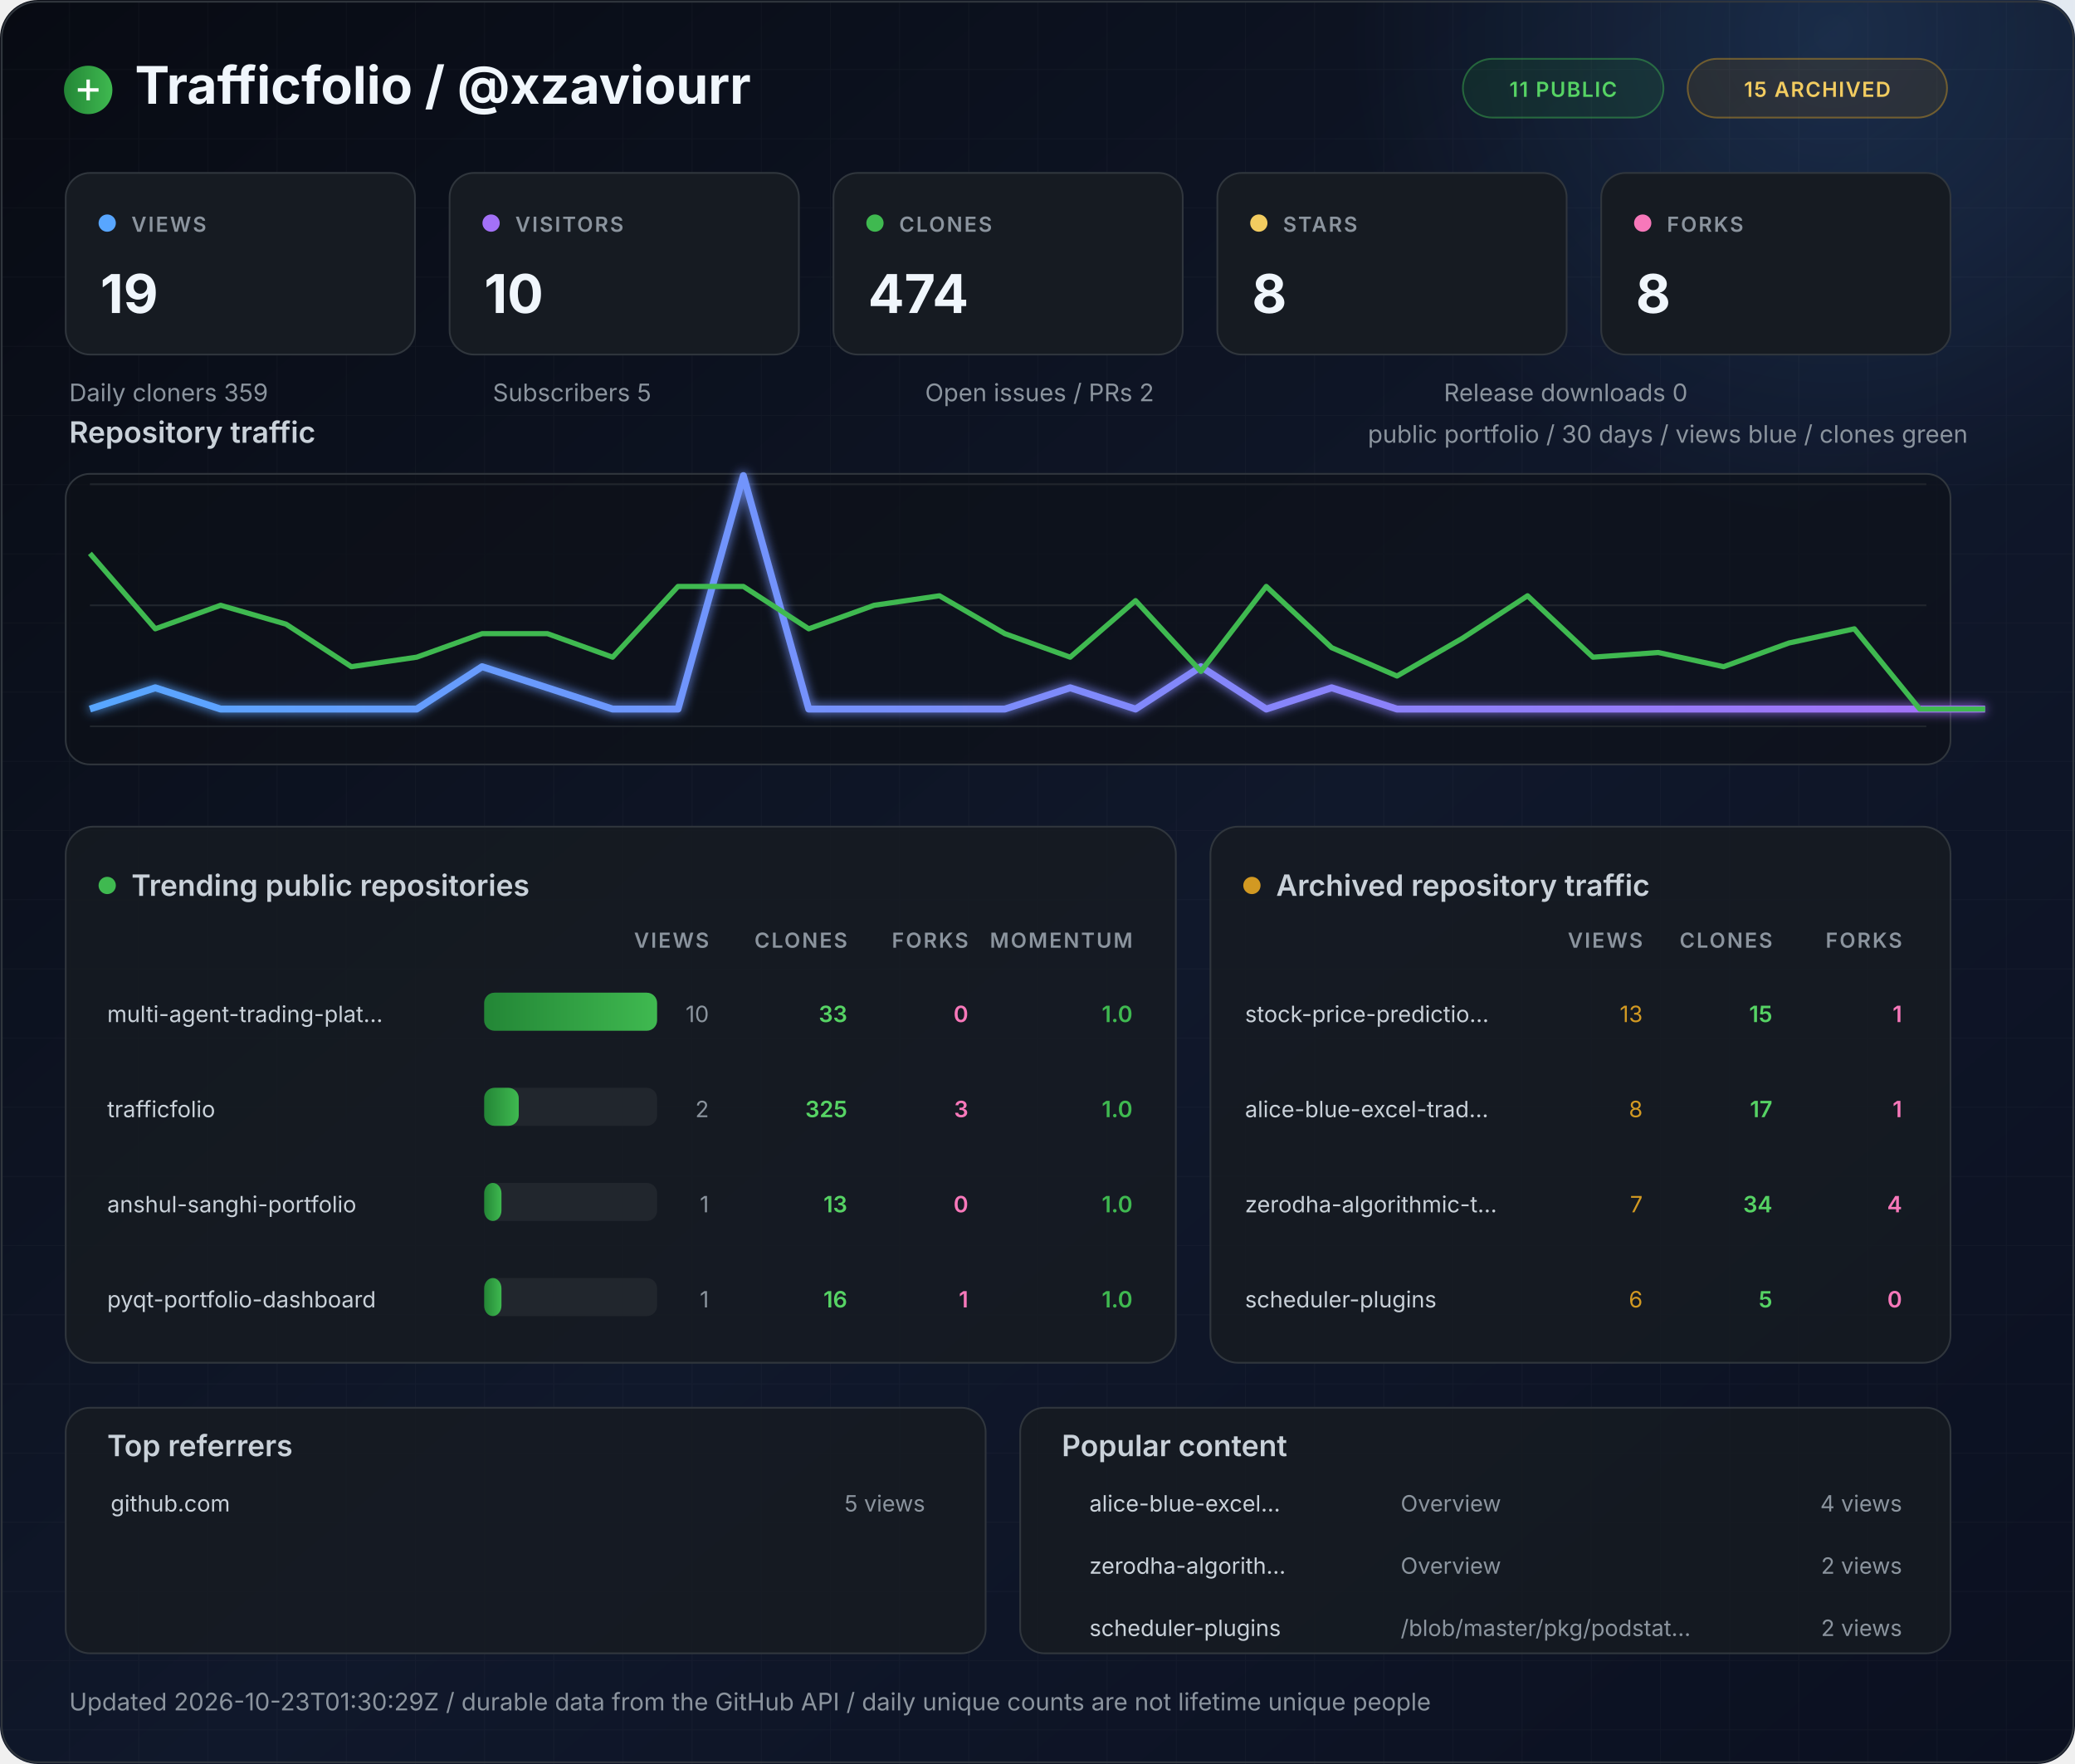
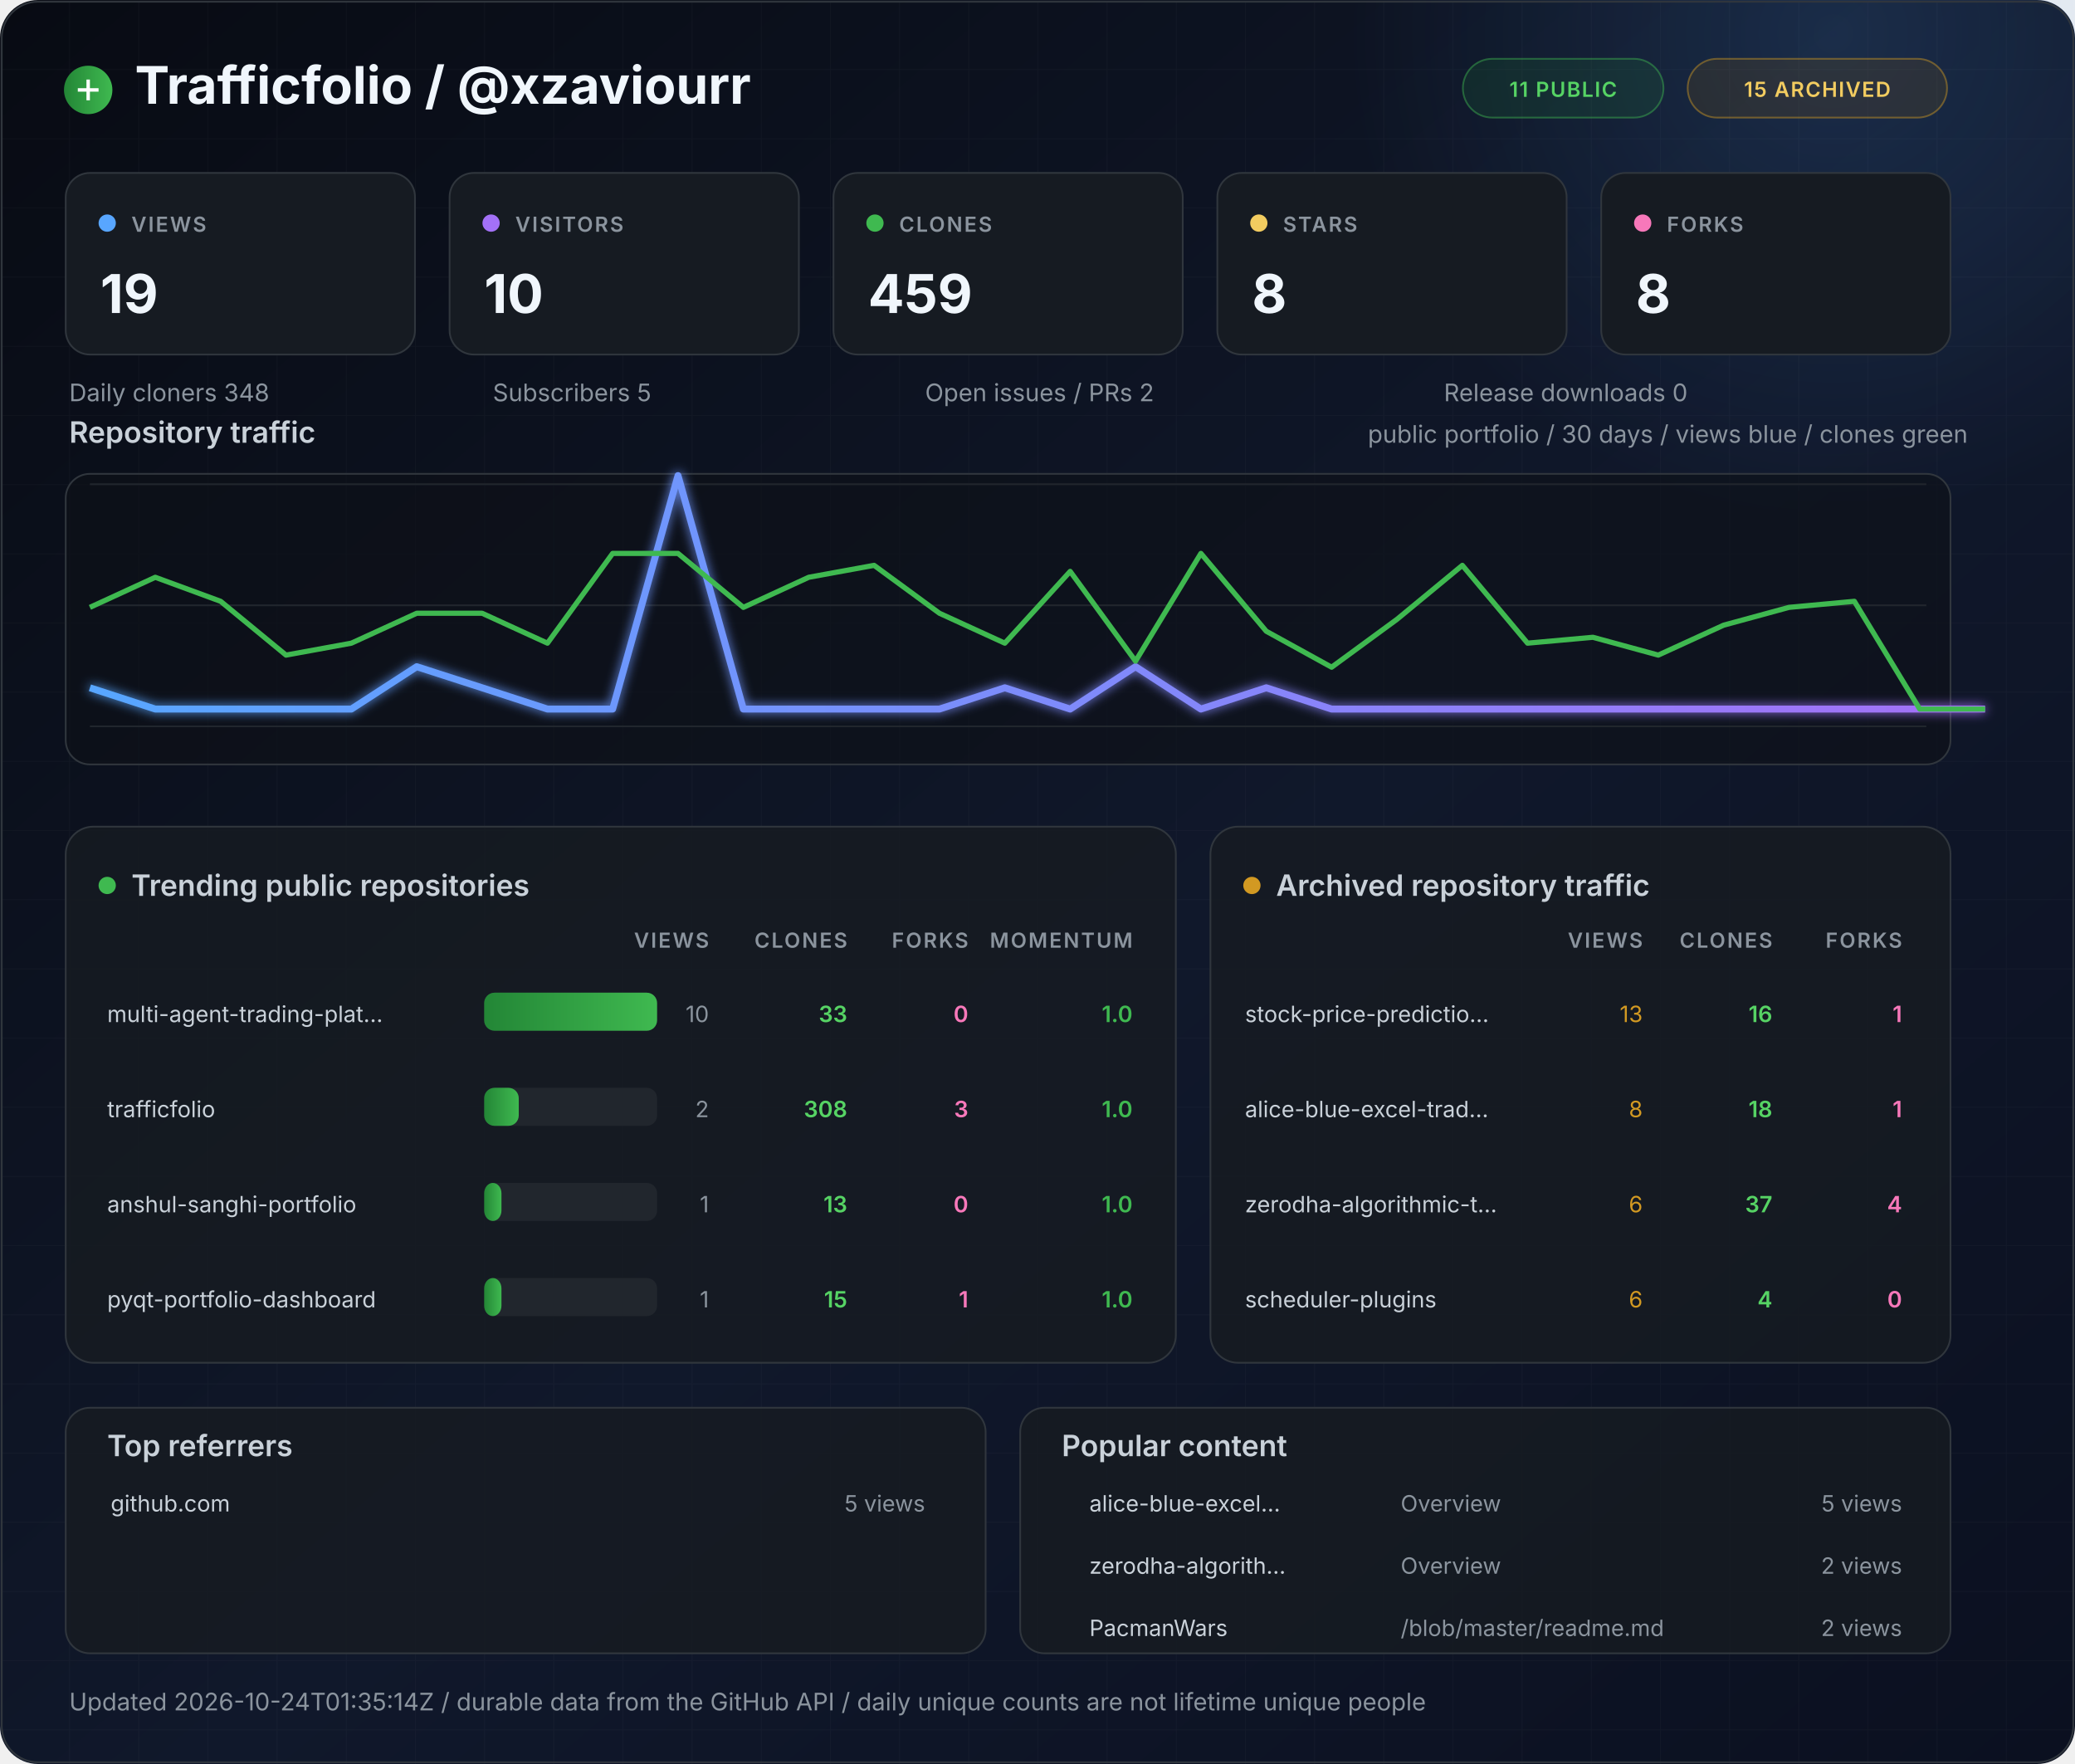
<svg xmlns="http://www.w3.org/2000/svg" width="1200" height="1020" viewBox="0 0 1200 1020" role="img" aria-label="Trafficfolio GitHub analytics dashboard for xzaviourr">
  <defs>
    <linearGradient id="bg" x1="0" y1="0" x2="1" y2="1">
      <stop stop-color="#080b13" />
      <stop offset=".55" stop-color="#10182b" />
      <stop offset="1" stop-color="#0b1020" />
    </linearGradient>
    <linearGradient id="line" x1="0" y1="0" x2="1" y2="0">
      <stop stop-color="#58a6ff" />
      <stop offset="1" stop-color="#a371f7" />
    </linearGradient>
    <linearGradient id="bar" x1="0" y1="0" x2="1" y2="0">
      <stop stop-color="#238636" />
      <stop offset="1" stop-color="#3fb950" />
    </linearGradient>
    <linearGradient id="archiveBar" x1="0" y1="0" x2="1" y2="0">
      <stop stop-color="#9e6a03" />
      <stop offset="1" stop-color="#f2cc60" />
    </linearGradient>
    <radialGradient id="ambient">
      <stop stop-color="#58a6ff" stop-opacity=".16" />
      <stop offset="1" stop-color="#58a6ff" stop-opacity="0" />
    </radialGradient>
    <pattern id="grid" width="40" height="40" patternUnits="userSpaceOnUse">
      <path d="M40 0H0V40" fill="none" stroke="#ffffff" stroke-opacity=".025" />
    </pattern>
    <filter id="glow">
      <feGaussianBlur stdDeviation="3" result="b" />
      <feMerge>
        <feMergeNode in="b" />
        <feMergeNode in="SourceGraphic" />
      </feMerge>
    </filter>
    <style>
    .title{font:750 30px -apple-system,BlinkMacSystemFont,"Segoe UI",sans-serif;fill:#f0f6fc}
    .subtitle{font:14px -apple-system,BlinkMacSystemFont,"Segoe UI",sans-serif;fill:#8b949e}
    .label{font:600 12px -apple-system,BlinkMacSystemFont,"Segoe UI",sans-serif;fill:#8b949e;letter-spacing:1px}
    .metric{font:700 31px -apple-system,BlinkMacSystemFont,"Segoe UI",sans-serif;fill:#f0f6fc}
    .section{font:600 17px -apple-system,BlinkMacSystemFont,"Segoe UI",sans-serif;fill:#c9d1d9}
    .repo,.value,.trend,.archive,.clone,.fork{font:13px -apple-system,BlinkMacSystemFont,"Segoe UI",sans-serif;fill:#c9d1d9}
    .value{fill:#8b949e} .trend{fill:#3fb950;font-weight:600} .archive{fill:#d29922}
    .clone{fill:#56d364;font-weight:600} .fork{fill:#f778ba;font-weight:600}
    .pill{font:600 12px -apple-system,BlinkMacSystemFont,"Segoe UI",sans-serif;letter-spacing:.7px}
  </style>
  </defs>
  <rect width="1200" height="1020" rx="22" fill="url(#bg)" />
  <rect width="1200" height="1020" rx="22" fill="url(#grid)" />
  <circle cx="1060" cy="20" r="280" fill="url(#ambient)" />
  <rect x="1" y="1" width="1198" height="1018" rx="21" fill="none" stroke="#30363d" />
  <circle cx="51" cy="52" r="14" fill="url(#bar)" />
  <path d="M45 52h12M51 46v12" stroke="#fff" stroke-width="2" />
  <text x="78" y="60" class="title">Trafficfolio / @xzaviourr</text>
  <rect x="846" y="34" width="116" height="34" rx="17" fill="#238636" fill-opacity=".16" stroke="#3fb950" stroke-opacity=".45" />
  <text x="904" y="56" text-anchor="middle" class="pill" fill="#56d364">11 PUBLIC</text>
  <rect x="976" y="34" width="150" height="34" rx="17" fill="#9e6a03" fill-opacity=".14" stroke="#d29922" stroke-opacity=".45" />
  <text x="1051" y="56" text-anchor="middle" class="pill" fill="#f2cc60">15 ARCHIVED</text>
  <rect x="38" y="100" width="202" height="105" rx="14" fill="#161b22" stroke="#30363d" />
  <circle cx="62" cy="129" r="5" fill="#58a6ff" />
  <text x="76" y="134" class="label">VIEWS</text>
  <text x="58" y="181" class="metric">19</text>
  <rect x="260" y="100" width="202" height="105" rx="14" fill="#161b22" stroke="#30363d" />
  <circle cx="284" cy="129" r="5" fill="#a371f7" />
  <text x="298" y="134" class="label">VISITORS</text>
  <text x="280" y="181" class="metric">10</text>
  <rect x="482" y="100" width="202" height="105" rx="14" fill="#161b22" stroke="#30363d" />
  <circle cx="506" cy="129" r="5" fill="#3fb950" />
  <text x="520" y="134" class="label">CLONES</text>
-   <text x="502" y="181" class="metric">474</text>
+   <text x="502" y="181" class="metric">459</text>
  <rect x="704" y="100" width="202" height="105" rx="14" fill="#161b22" stroke="#30363d" />
  <circle cx="728" cy="129" r="5" fill="#f2cc60" />
  <text x="742" y="134" class="label">STARS</text>
  <text x="724" y="181" class="metric">8</text>
  <rect x="926" y="100" width="202" height="105" rx="14" fill="#161b22" stroke="#30363d" />
  <circle cx="950" cy="129" r="5" fill="#f778ba" />
  <text x="964" y="134" class="label">FORKS</text>
  <text x="946" y="181" class="metric">8</text>
-   <text x="40" y="232" class="subtitle">Daily cloners 359</text>
+   <text x="40" y="232" class="subtitle">Daily cloners 348</text>
  <text x="285" y="232" class="subtitle">Subscribers 5</text>
  <text x="535" y="232" class="subtitle">Open issues / PRs 2</text>
  <text x="835" y="232" class="subtitle">Release downloads 0</text>
  <text x="40" y="256" class="section">Repository traffic</text>
  <text x="1138" y="256" text-anchor="end" class="subtitle">public portfolio / 30 days / views blue / clones green</text>
  <rect x="38" y="274" width="1090" height="168" rx="14" fill="#0d1117" fill-opacity=".62" stroke="#30363d" />
  <line x1="52" y1="420" x2="1114" y2="420" stroke="#21262d" />
  <line x1="52" y1="350" x2="1114" y2="350" stroke="#21262d" />
  <line x1="52" y1="280" x2="1114" y2="280" stroke="#21262d" />
-   <polyline points="52.0,410.0 89.8,397.7 127.6,410.0 165.4,410.0 203.2,410.0 241.0,410.0 278.8,385.5 316.6,397.7 354.3,410.0 392.1,410.0 429.9,275.0 467.7,410.0 505.5,410.0 543.3,410.0 581.1,410.0 618.9,397.7 656.7,410.0 694.5,385.5 732.3,410.0 770.1,397.7 807.9,410.0 845.7,410.0 883.4,410.0 921.2,410.0 959.0,410.0 996.8,410.0 1034.6,410.0 1072.4,410.0 1110.2,410.0 1148.0,410.0" fill="none" stroke="url(#line)" stroke-width="4" stroke-linejoin="round" filter="url(#glow)" />
-   <polyline points="52.0,320.0 89.8,363.6 127.6,350.0 165.4,360.9 203.2,385.5 241.0,380.0 278.8,366.4 316.6,366.4 354.3,380.0 392.1,339.1 429.9,339.1 467.7,363.6 505.5,350.0 543.3,344.5 581.1,366.4 618.9,380.0 656.7,347.3 694.5,388.2 732.3,339.1 770.1,374.5 807.9,390.9 845.7,369.1 883.4,344.5 921.2,380.0 959.0,377.3 996.8,385.5 1034.6,371.8 1072.4,363.6 1110.2,410.0 1148.0,410.0" fill="none" stroke="#3fb950" stroke-width="3" stroke-linejoin="round" />
+   <polyline points="52.0,397.7 89.8,410.0 127.6,410.0 165.4,410.0 203.2,410.0 241.0,385.5 278.8,397.7 316.6,410.0 354.3,410.0 392.1,275.0 429.9,410.0 467.7,410.0 505.5,410.0 543.3,410.0 581.1,397.7 618.9,410.0 656.7,385.5 694.5,410.0 732.3,397.7 770.1,410.0 807.9,410.0 845.7,410.0 883.4,410.0 921.2,410.0 959.0,410.0 996.8,410.0 1034.6,410.0 1072.4,410.0 1110.2,410.0 1148.0,410.0" fill="none" stroke="url(#line)" stroke-width="4" stroke-linejoin="round" filter="url(#glow)" />
+   <polyline points="52.0,351.2 89.8,333.8 127.6,347.7 165.4,378.8 203.2,371.9 241.0,354.6 278.8,354.6 316.6,371.9 354.3,320.0 392.1,320.0 429.9,351.2 467.7,333.8 505.5,326.9 543.3,354.6 581.1,371.9 618.9,330.4 656.7,382.3 694.5,320.0 732.3,365.0 770.1,385.8 807.9,358.1 845.7,326.9 883.4,371.9 921.2,368.5 959.0,378.8 996.8,361.5 1034.6,351.2 1072.4,347.7 1110.2,410.0 1148.0,410.0" fill="none" stroke="#3fb950" stroke-width="3" stroke-linejoin="round" />
  <rect x="38" y="478" width="642" height="310" rx="16" fill="#161b22" fill-opacity=".82" stroke="#30363d" />
  <circle cx="62" cy="512" r="5" fill="#3fb950" />
  <text x="76" y="518" class="section">Trending public repositories</text>
  <text x="410" y="548" text-anchor="end" class="label">VIEWS</text>
  <text x="490" y="548" text-anchor="end" class="label">CLONES</text>
  <text x="560" y="548" text-anchor="end" class="label">FORKS</text>
  <text x="655" y="548" text-anchor="end" class="label">MOMENTUM</text>
  <text x="62" y="591" class="repo">multi-agent-trading-plat...</text>
  <rect x="280" y="574" width="100" height="22" rx="6" fill="#21262d" />
  <rect x="280" y="574" width="100" height="22" rx="6" fill="url(#bar)" />
  <text x="410" y="591" text-anchor="end" class="value">10</text>
  <text x="490" y="591" text-anchor="end" class="clone">33</text>
  <text x="560" y="591" text-anchor="end" class="fork">0</text>
  <text x="655" y="591" text-anchor="end" class="trend">1.0</text>
  <text x="62" y="646" class="repo">trafficfolio</text>
  <rect x="280" y="629" width="100" height="22" rx="6" fill="#21262d" />
  <rect x="280" y="629" width="20" height="22" rx="6" fill="url(#bar)" />
  <text x="410" y="646" text-anchor="end" class="value">2</text>
-   <text x="490" y="646" text-anchor="end" class="clone">325</text>
+   <text x="490" y="646" text-anchor="end" class="clone">308</text>
  <text x="560" y="646" text-anchor="end" class="fork">3</text>
  <text x="655" y="646" text-anchor="end" class="trend">1.0</text>
  <text x="62" y="701" class="repo">anshul-sanghi-portfolio</text>
  <rect x="280" y="684" width="100" height="22" rx="6" fill="#21262d" />
  <rect x="280" y="684" width="10" height="22" rx="6" fill="url(#bar)" />
  <text x="410" y="701" text-anchor="end" class="value">1</text>
  <text x="490" y="701" text-anchor="end" class="clone">13</text>
  <text x="560" y="701" text-anchor="end" class="fork">0</text>
  <text x="655" y="701" text-anchor="end" class="trend">1.0</text>
  <text x="62" y="756" class="repo">pyqt-portfolio-dashboard</text>
  <rect x="280" y="739" width="100" height="22" rx="6" fill="#21262d" />
  <rect x="280" y="739" width="10" height="22" rx="6" fill="url(#bar)" />
  <text x="410" y="756" text-anchor="end" class="value">1</text>
-   <text x="490" y="756" text-anchor="end" class="clone">16</text>
+   <text x="490" y="756" text-anchor="end" class="clone">15</text>
  <text x="560" y="756" text-anchor="end" class="fork">1</text>
  <text x="655" y="756" text-anchor="end" class="trend">1.0</text>
  <rect x="700" y="478" width="428" height="310" rx="16" fill="#161b22" fill-opacity=".82" stroke="#30363d" />
  <circle cx="724" cy="512" r="5" fill="#d29922" />
  <text x="738" y="518" class="section">Archived repository traffic</text>
  <text x="950" y="548" text-anchor="end" class="label">VIEWS</text>
  <text x="1025" y="548" text-anchor="end" class="label">CLONES</text>
  <text x="1100" y="548" text-anchor="end" class="label">FORKS</text>
  <text x="720" y="591" class="repo">stock-price-predictio...</text>
  <text x="950" y="591" text-anchor="end" class="archive">13</text>
-   <text x="1025" y="591" text-anchor="end" class="clone">15</text>
+   <text x="1025" y="591" text-anchor="end" class="clone">16</text>
  <text x="1100" y="591" text-anchor="end" class="fork">1</text>
  <text x="720" y="646" class="repo">alice-blue-excel-trad...</text>
  <text x="950" y="646" text-anchor="end" class="archive">8</text>
-   <text x="1025" y="646" text-anchor="end" class="clone">17</text>
+   <text x="1025" y="646" text-anchor="end" class="clone">18</text>
  <text x="1100" y="646" text-anchor="end" class="fork">1</text>
  <text x="720" y="701" class="repo">zerodha-algorithmic-t...</text>
-   <text x="950" y="701" text-anchor="end" class="archive">7</text>
-   <text x="1025" y="701" text-anchor="end" class="clone">34</text>
+   <text x="950" y="701" text-anchor="end" class="archive">6</text>
+   <text x="1025" y="701" text-anchor="end" class="clone">37</text>
  <text x="1100" y="701" text-anchor="end" class="fork">4</text>
  <text x="720" y="756" class="repo">scheduler-plugins</text>
  <text x="950" y="756" text-anchor="end" class="archive">6</text>
-   <text x="1025" y="756" text-anchor="end" class="clone">5</text>
+   <text x="1025" y="756" text-anchor="end" class="clone">4</text>
  <text x="1100" y="756" text-anchor="end" class="fork">0</text>
  <rect x="38" y="814" width="532" height="142" rx="14" fill="#161b22" fill-opacity=".82" stroke="#30363d" />
  <text x="62" y="842" class="section">Top referrers</text>
  <text x="64" y="874" class="repo">github.com</text>
  <text x="535" y="874" text-anchor="end" class="value">5 views</text>
  <rect x="590" y="814" width="538" height="142" rx="14" fill="#161b22" fill-opacity=".82" stroke="#30363d" />
  <text x="614" y="842" class="section">Popular content</text>
  <text x="630" y="874" class="repo">alice-blue-excel...</text>
  <text x="810" y="874" class="value">Overview</text>
-   <text x="1100" y="874" text-anchor="end" class="value">4 views</text>
+   <text x="1100" y="874" text-anchor="end" class="value">5 views</text>
  <text x="630" y="910" class="repo">zerodha-algorith...</text>
  <text x="810" y="910" class="value">Overview</text>
  <text x="1100" y="910" text-anchor="end" class="value">2 views</text>
-   <text x="630" y="946" class="repo">scheduler-plugins</text>
-   <text x="810" y="946" class="value">/blob/master/pkg/podstat...</text>
+   <text x="630" y="946" class="repo">PacmanWars</text>
+   <text x="810" y="946" class="value">/blob/master/readme.md</text>
  <text x="1100" y="946" text-anchor="end" class="value">2 views</text>
-   <text x="40" y="989" class="subtitle">Updated 2026-10-23T01:30:29Z / durable data from the GitHub API / daily unique counts are not lifetime unique people</text>
+   <text x="40" y="989" class="subtitle">Updated 2026-10-24T01:35:14Z / durable data from the GitHub API / daily unique counts are not lifetime unique people</text>
</svg>
